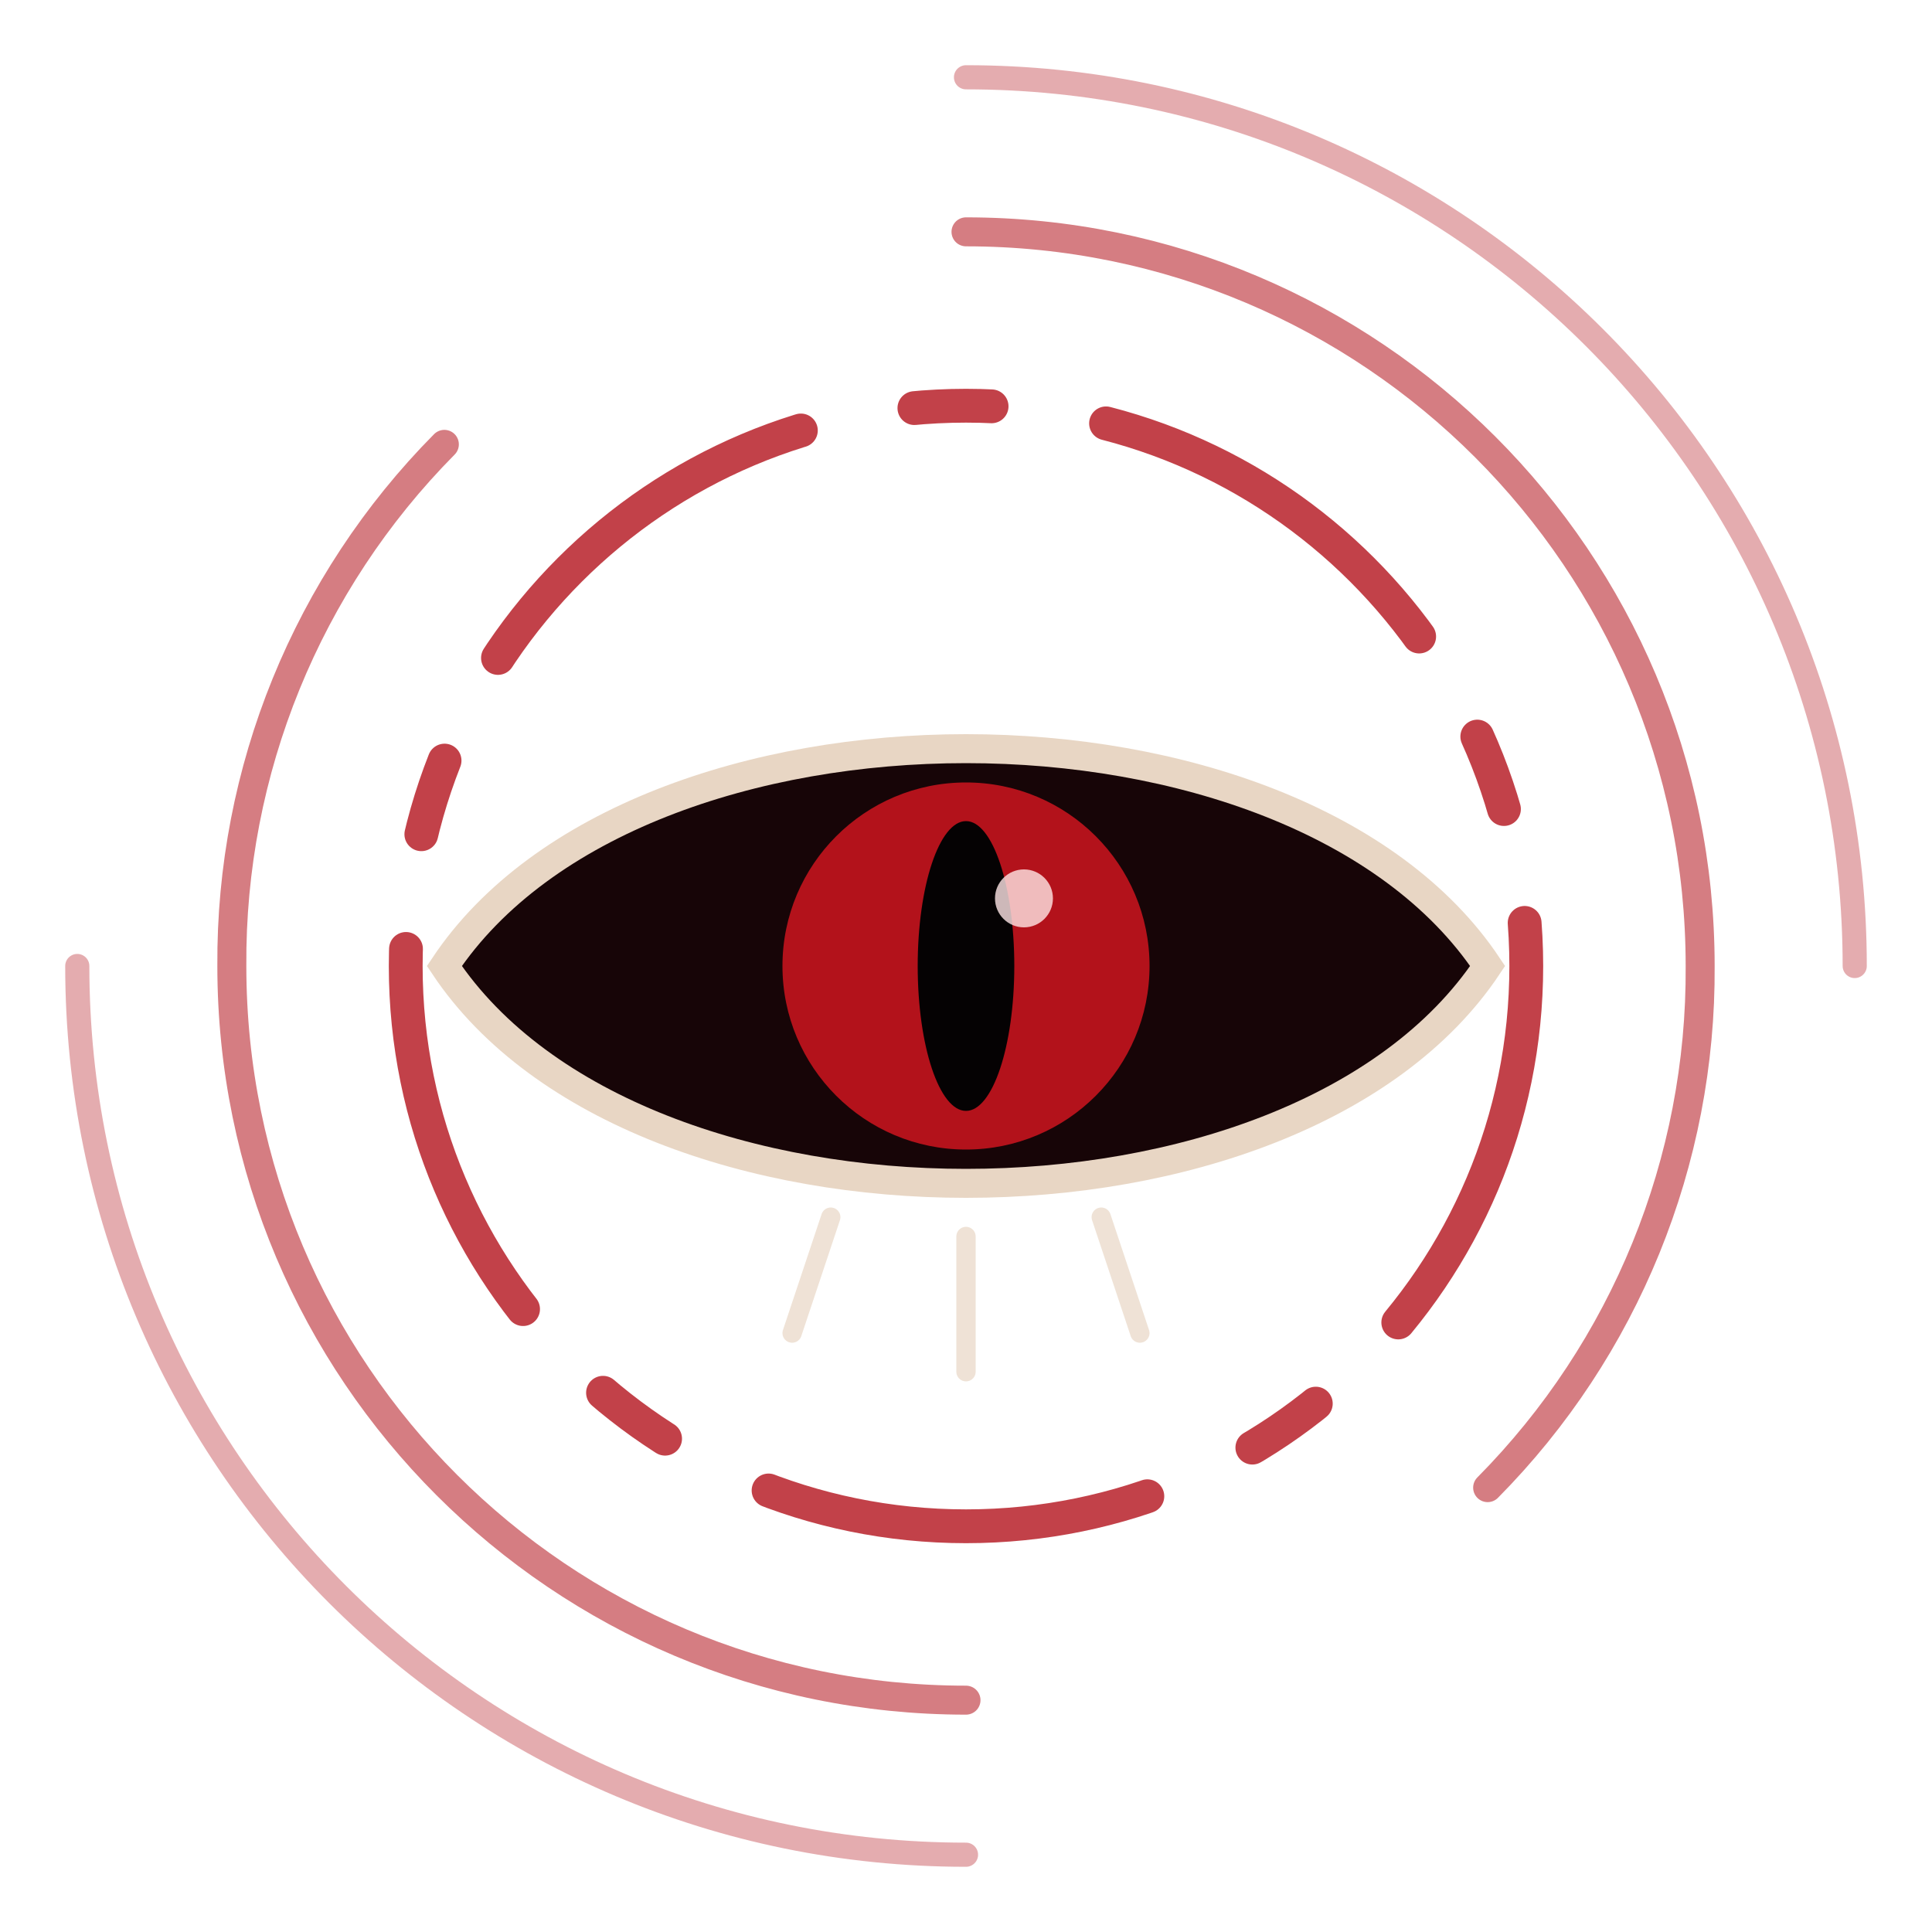
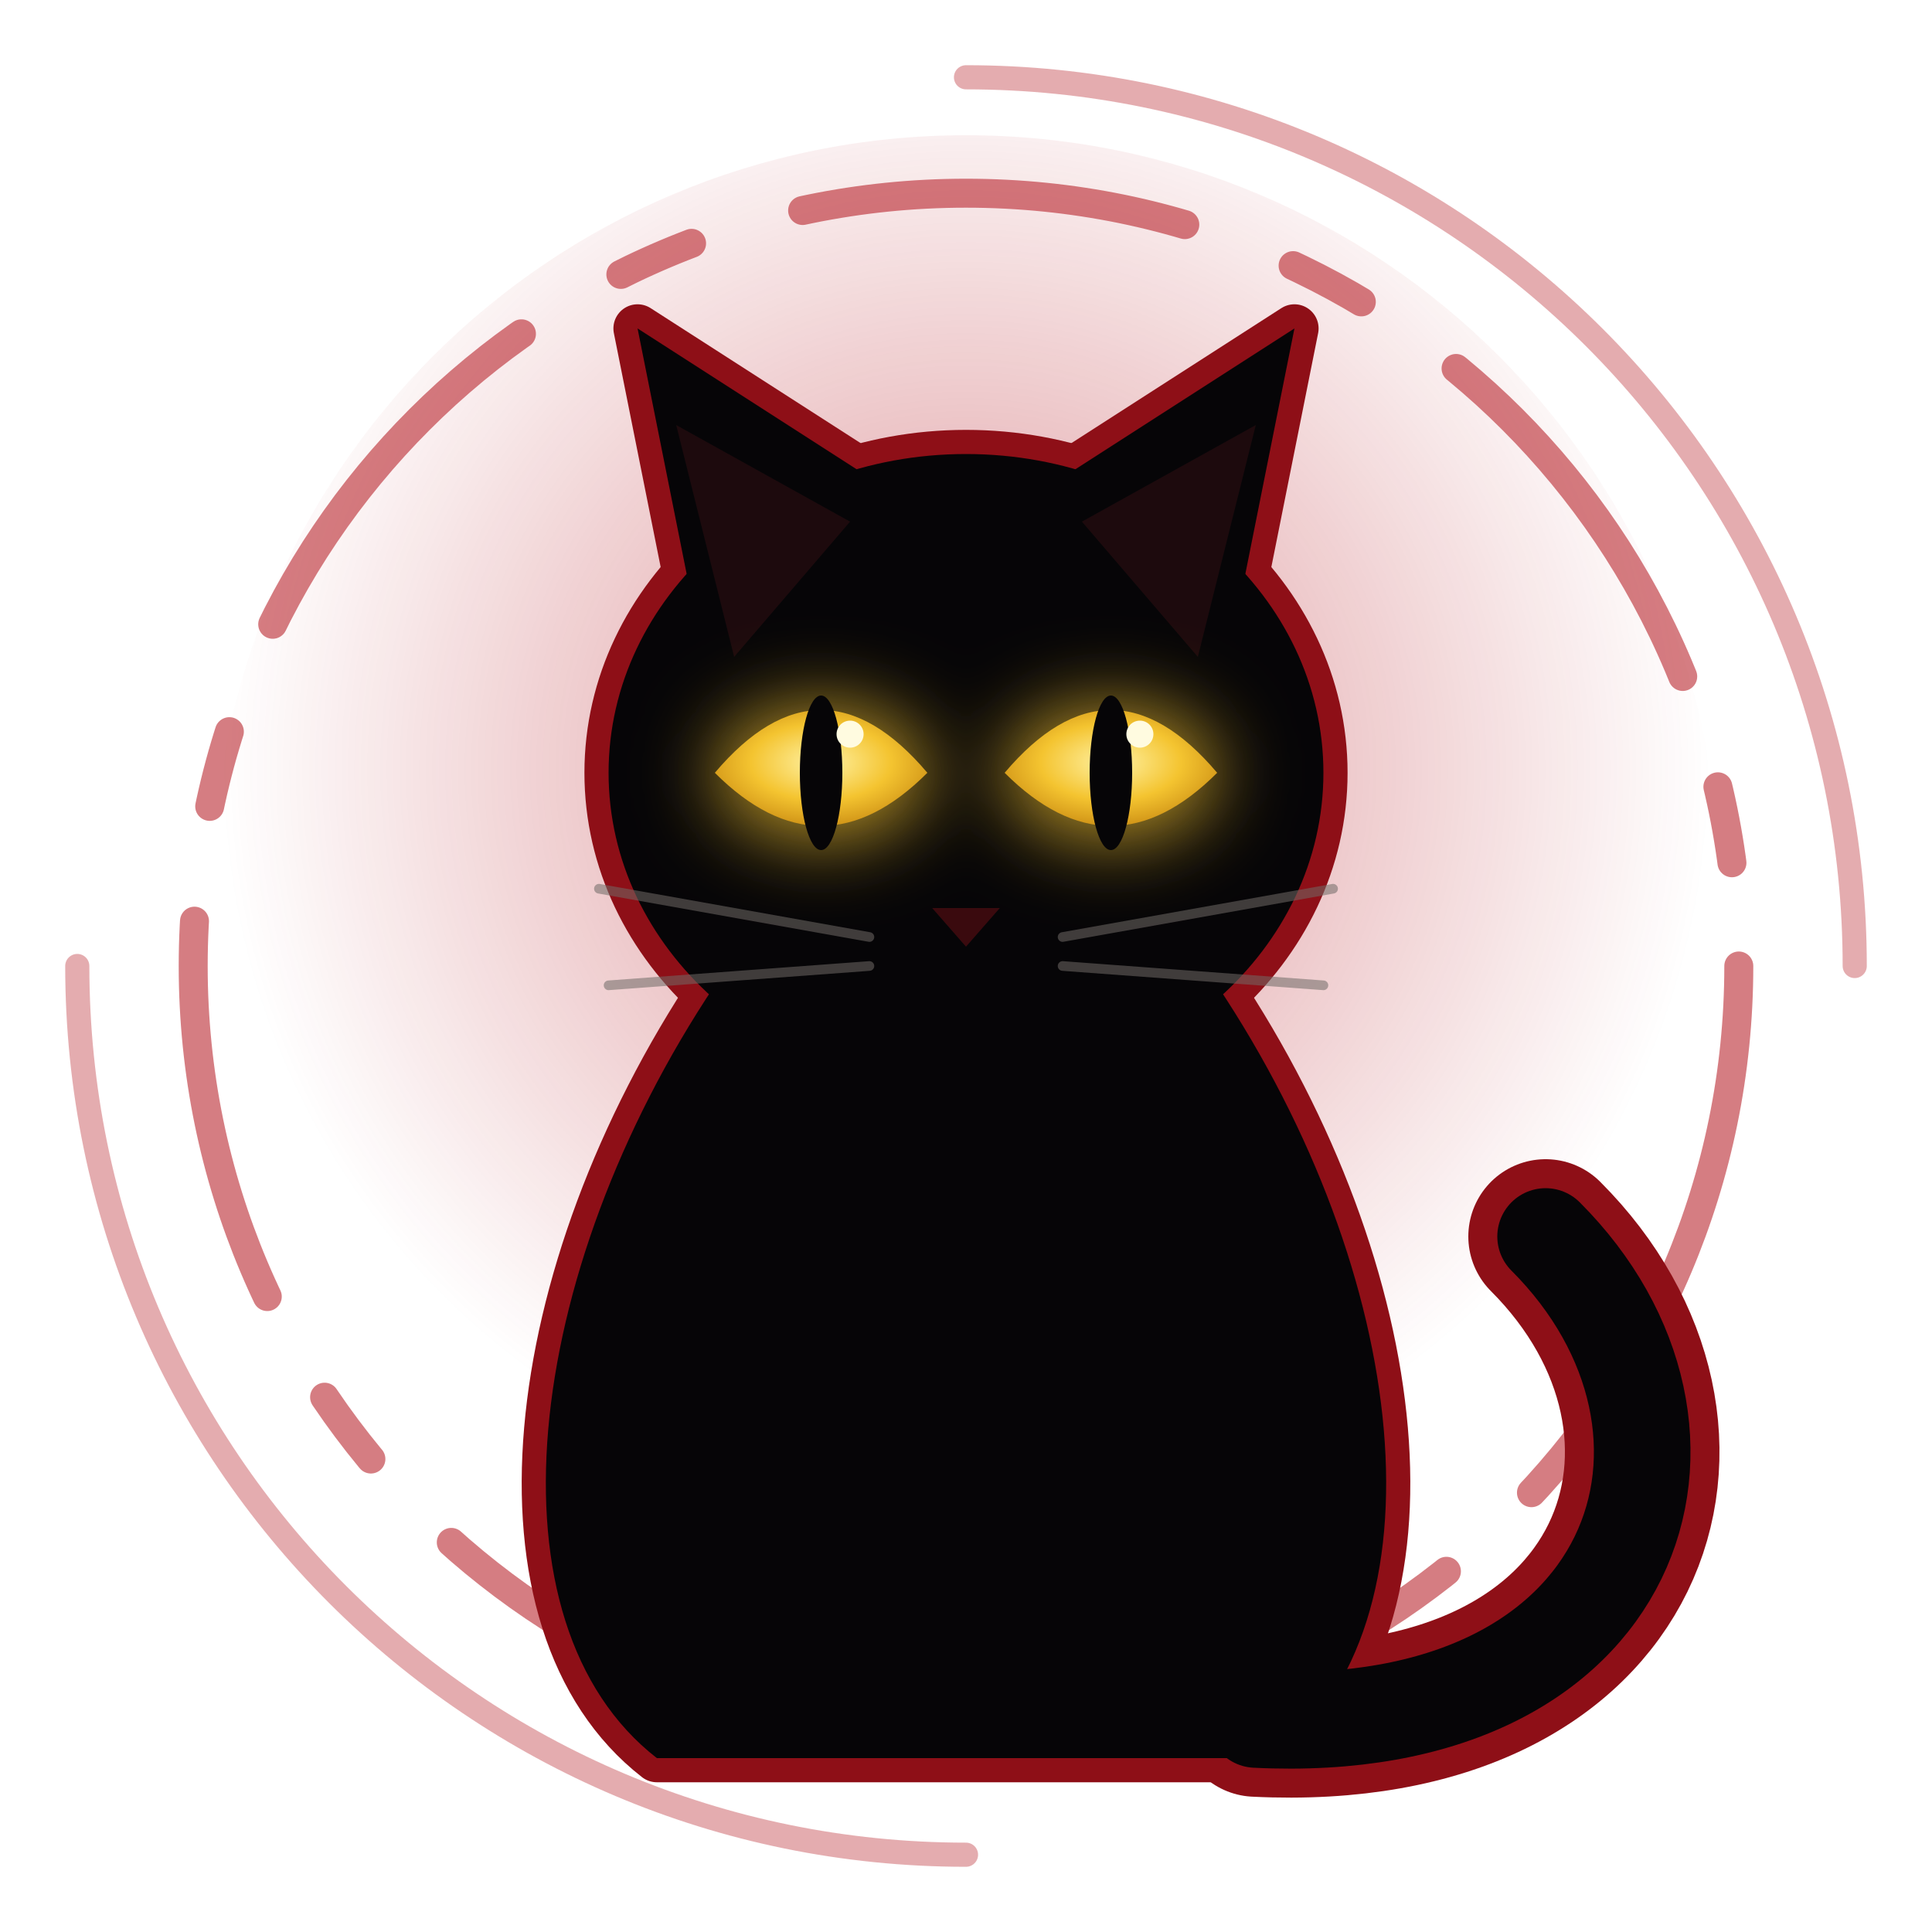
- <svg xmlns="http://www.w3.org/2000/svg" viewBox="0 0 200 200" role="img" aria-label="Um olho no centro de ondas de eco">
+ <svg xmlns="http://www.w3.org/2000/svg" viewBox="0 0 200 200" role="img" aria-label="Ecos do Horror: um gato preto de olhos amarelos">
+   <defs>
+     <radialGradient id="olho" cx="50%" cy="45%" r="60%">
+       <stop offset="0" stop-color="#fff3a8" />
+       <stop offset=".55" stop-color="#f4c430" />
+       <stop offset="1" stop-color="#c98a12" />
+     </radialGradient>
+     <radialGradient id="aura" cx="50%" cy="42%" r="50%">
+       <stop offset="0" stop-color="#b3121b" stop-opacity=".45" />
+       <stop offset="1" stop-color="#b3121b" stop-opacity="0" />
+     </radialGradient>
+     <filter id="brilho" x="-80%" y="-80%" width="260%" height="260%">
+       <feGaussianBlur stdDeviation="4" />
+     </filter>
+   </defs>
  <g fill="none" stroke="#b3121b" stroke-linecap="round">
    <path d="M100 8 a92 92 0 0 1 92 92" stroke-width="2.5" opacity=".35" />
    <path d="M100 192 a92 92 0 0 1 -92 -92" stroke-width="2.5" opacity=".35" />
-     <path d="M100 24 a76 76 0 0 1 76 76 a76 76 0 0 1 -22 54" stroke-width="3" opacity=".55" />
-     <path d="M100 176 a76 76 0 0 1 -76 -76 a76 76 0 0 1 22 -54" stroke-width="3" opacity=".55" />
-     <circle cx="100" cy="100" r="58" stroke-width="3.5" stroke-dasharray="40 12 8 12" opacity=".8" />
+     <circle cx="100" cy="100" r="80" stroke-width="3" stroke-dasharray="40 12 8 12" opacity=".55" />
  </g>
-   <path d="M46 100 C 66 70 134 70 154 100 C 134 130 66 130 46 100 Z" fill="#170507" stroke="#e8d6c4" stroke-width="3" />
-   <circle cx="100" cy="100" r="19" fill="#b3121b" />
-   <ellipse cx="100" cy="100" rx="5" ry="15" fill="#050203" />
-   <circle cx="106" cy="93" r="3" fill="#ffe6e6" opacity=".8" />
-   <g stroke="#e8d6c4" stroke-width="2" stroke-linecap="round" opacity=".7">
-     <path d="M100 128 v14M86 126 l-4 12M114 126 l4 12" />
+   <circle cx="100" cy="92" r="78" fill="url(#aura)" />
+   <g fill="#8e0f17" stroke="#8e0f17" stroke-width="5" stroke-linejoin="round">
+     <polygon points="66,34 74,74 94,52" />
+     <polygon points="134,34 126,74 106,52" />
+     <ellipse cx="100" cy="80" rx="37" ry="33" />
+     <path d="M74 102 C 54 132 50 168 68 182 L132 182 C150 168 146 132 126 102 Z" />
+     <path d="M130 178 C 170 180 180 148 160 128" fill="none" stroke-width="16" stroke-linecap="round" />
+   </g>
+   <g fill="#060507">
+     <polygon points="66,34 74,74 94,52" />
+     <polygon points="134,34 126,74 106,52" />
+     <ellipse cx="100" cy="80" rx="37" ry="33" />
+     <path d="M74 102 C 54 132 50 168 68 182 L132 182 C150 168 146 132 126 102 Z" />
+     <path d="M130 178 C 170 180 180 148 160 128" fill="none" stroke="#060507" stroke-width="10" stroke-linecap="round" />
+   </g>
+   <g fill="#1d0a0d">
+     <polygon points="70,44 76,68 88,54" />
+     <polygon points="130,44 124,68 112,54" />
+   </g>
+   <g filter="url(#brilho)" fill="#f4c430" opacity=".75">
+     <ellipse cx="85" cy="80" rx="11" ry="7" />
+     <ellipse cx="115" cy="80" rx="11" ry="7" />
+   </g>
+   <path d="M74 80 Q85 67 96 80 Q85 91 74 80 Z" fill="url(#olho)" />
+   <path d="M104 80 Q115 67 126 80 Q115 91 104 80 Z" fill="url(#olho)" />
+   <ellipse cx="85" cy="80" rx="2.2" ry="8" fill="#060507" />
+   <ellipse cx="115" cy="80" rx="2.2" ry="8" fill="#060507" />
+   <circle cx="88" cy="76" r="1.4" fill="#fffbe0" />
+   <circle cx="118" cy="76" r="1.4" fill="#fffbe0" />
+   <path d="M96.5 94 L103.5 94 L100 98 Z" fill="#3a0a0e" />
+   <g stroke="#6f6a66" stroke-width="1" stroke-linecap="round" opacity=".55">
+     <path d="M90 97 L62 92" />
+     <path d="M90 100 L63 102" />
+     <path d="M110 97 L138 92" />
+     <path d="M110 100 L137 102" />
  </g>
</svg>
